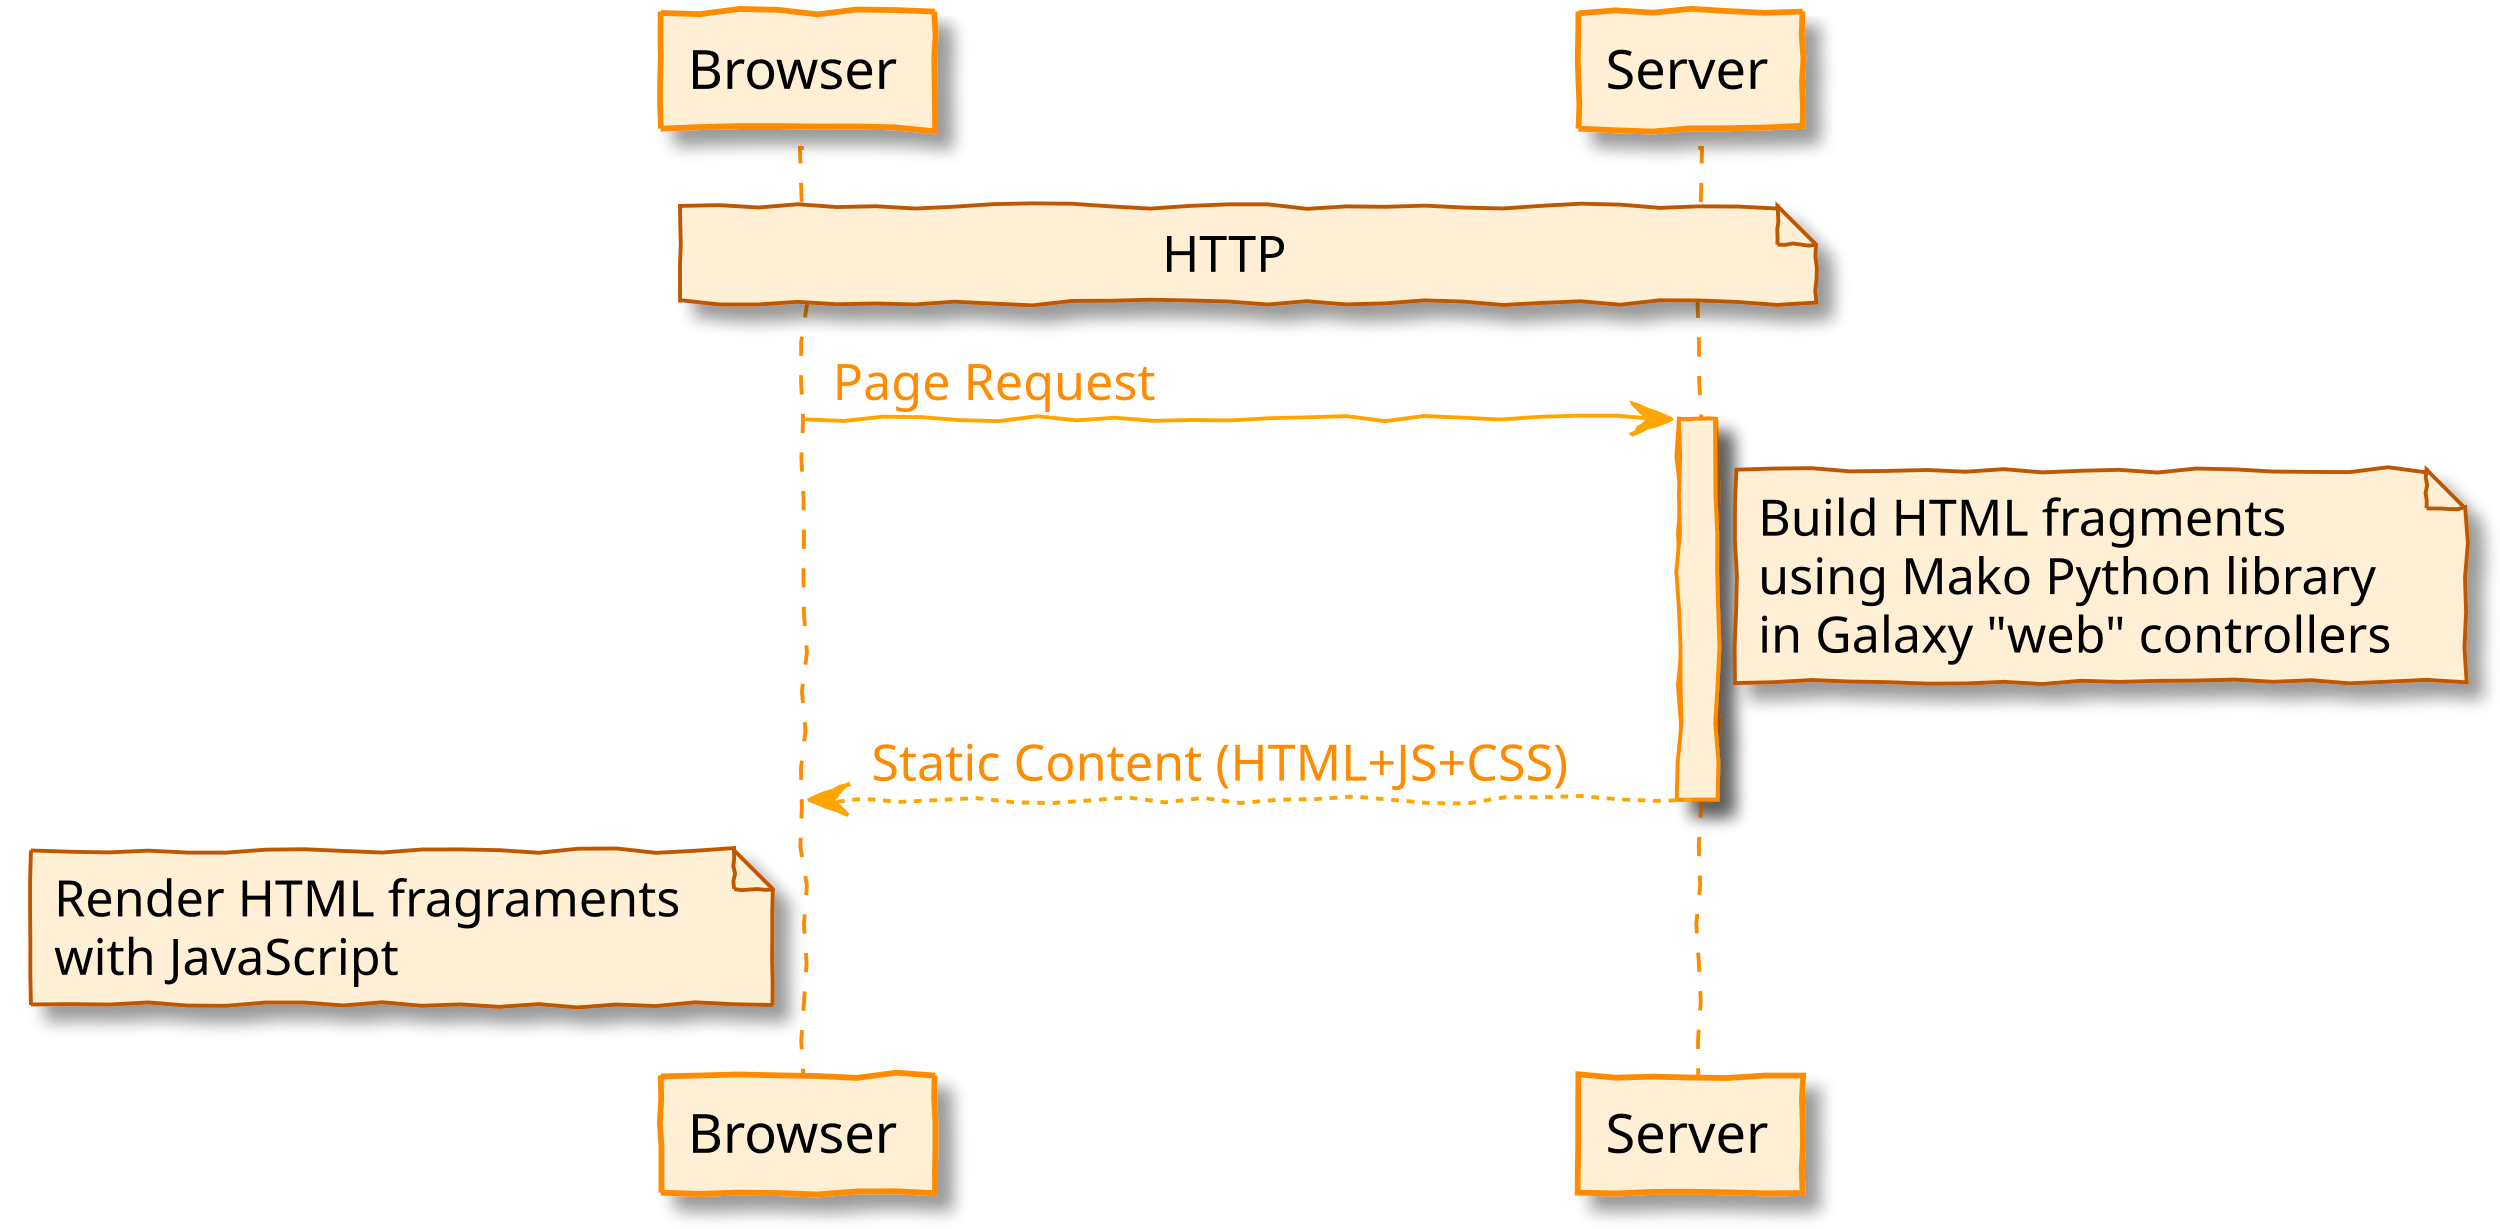
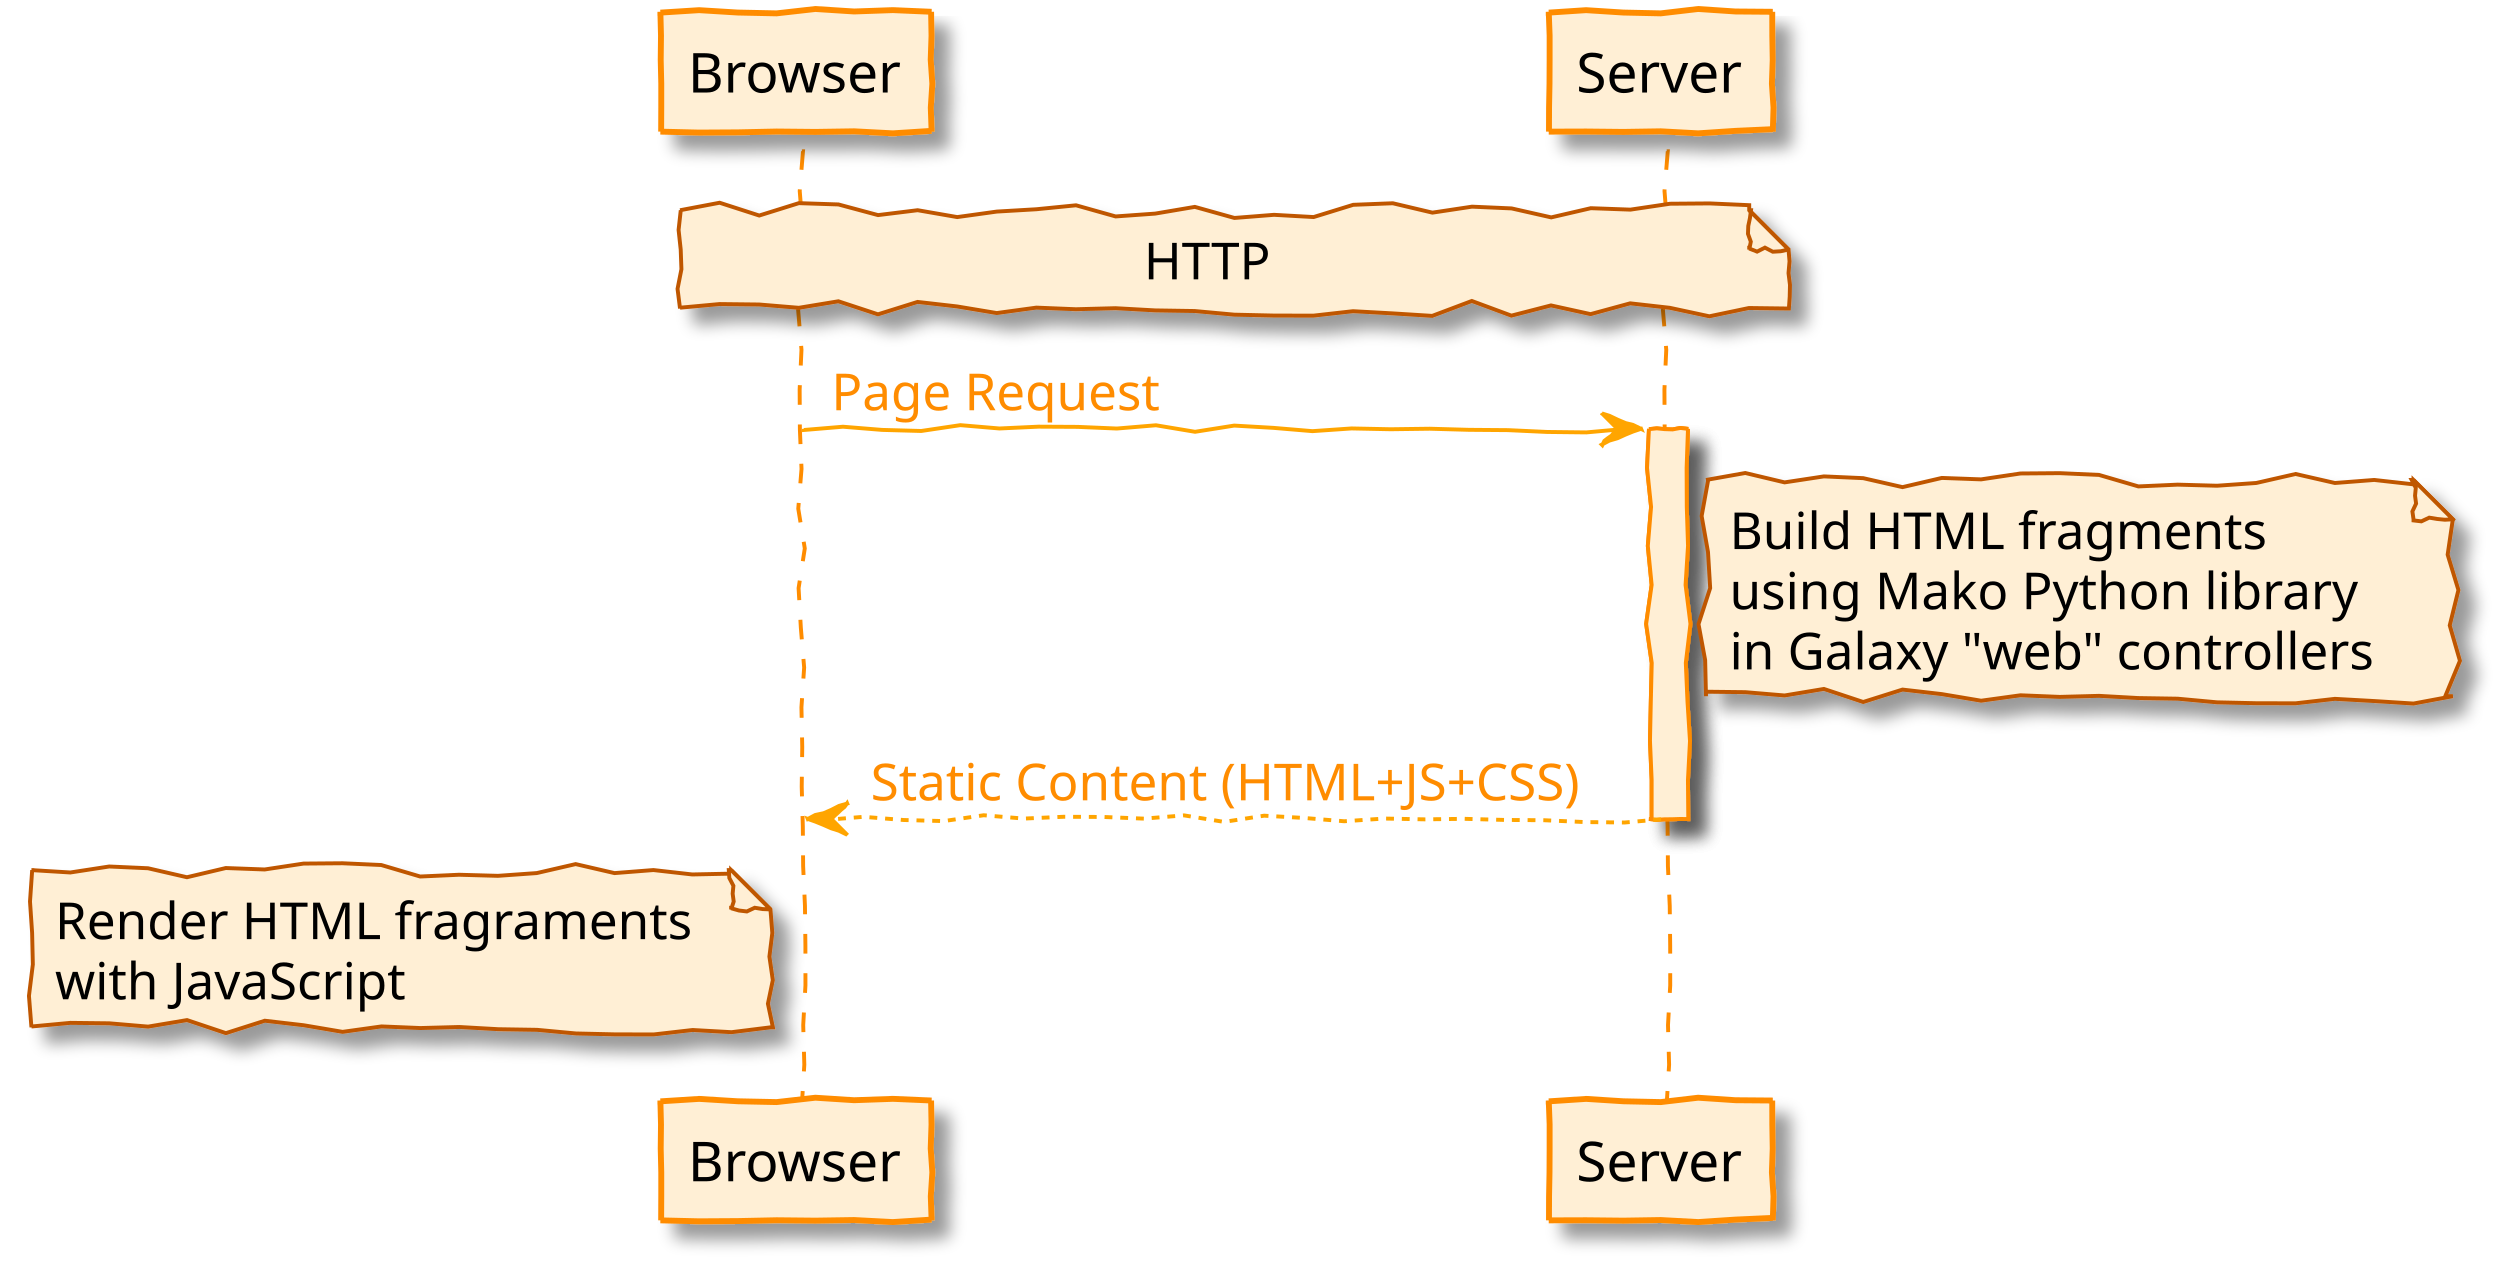
- <svg xmlns="http://www.w3.org/2000/svg" height="318px" style="width:647px;height:318px;" version="1.1" viewBox="0 0 647 318" width="647px">
+ <svg xmlns="http://www.w3.org/2000/svg" contentScriptType="application/ecmascript" contentStyleType="text/css" height="321px" preserveAspectRatio="none" style="width:636px;height:321px;" version="1.1" viewBox="0 0 636 321" width="636px" zoomAndPan="magnify">
  <defs>
-     <filter height="300%" id="f1" width="300%" x="-1" y="-1">
+     <filter height="300%" id="f18b6i10amq2j0" width="300%" x="-1" y="-1">
      <feGaussianBlur result="blurOut" stdDeviation="2.0" />
      <feColorMatrix in="blurOut" result="blurOut2" type="matrix" values="0 0 0 0 0 0 0 0 0 0 0 0 0 0 0 0 0 0 .4 0" />
      <feOffset dx="4.0" dy="4.0" in="blurOut2" result="blurOut3" />
      <feBlend in="SourceGraphic" in2="blurOut3" mode="normal" />
    </filter>
  </defs>
  <g>
-     <polygon fill="#FFEFD5" filter="url(#f1)" points="434.5,108.43,434.5,108.461,436.5,108.431,438.5,108.455,440.5,108.384,442.5,108.365,444.5,108.43,444.192,108.43,444.458,118.283,444.784,128.136,444.267,137.989,443.889,147.842,443.876,157.695,444.549,167.548,443.76,177.402,444.928,187.255,443.892,197.108,444.5,206.961,444.5,206.943,442.5,207.152,440.5,206.985,438.5,207.209,436.5,206.959,434.5,206.961,434.264,206.961,434.914,197.108,435.04,187.255,434.243,177.402,435.229,167.548,434.697,157.695,434.771,147.842,434.263,137.989,435.065,128.136,433.853,118.283,434.5,108.43" style="stroke: #FF8C00; stroke-width: 1.0;" />
-     <path d="M208,38.297 L207.013,38.297 L207.349,48.341 L207.696,58.385 L207.639,68.43 L208.89,78.474 L207.347,88.518 L207.31,98.562 L207.847,108.607 L207.391,118.651 L207.96,128.695 L208.066,138.74 L207.936,148.784 L208.055,158.828 L208.833,168.872 L207.528,178.917 L208.456,188.961 L207.277,199.005 L207.532,209.049 L207.12,219.094 L208.821,229.138 L208.06,239.182 L208.754,249.227 L208.091,259.271 L207.355,269.315 L208,279.359 " fill="none" style="stroke: #FF8C00; stroke-width: 1.0; stroke-dasharray: 5.0,5.0;" />
-     <path d="M439.5,38.297 L440.482,38.297 L440.262,48.341 L440.049,58.385 L439.652,68.43 L439.319,78.474 L439.693,88.518 L439.743,98.562 L440.305,108.607 L438.587,118.651 L440.472,128.695 L439.467,138.74 L440.349,148.784 L440.365,158.828 L438.999,168.872 L439.636,178.917 L438.949,188.961 L440.462,199.005 L440.237,209.049 L439.64,219.094 L440.008,229.138 L438.996,239.182 L439.67,249.227 L440.168,259.271 L439.442,269.315 L439.5,279.359 " fill="none" style="stroke: #FF8C00; stroke-width: 1.0; stroke-dasharray: 5.0,5.0;" />
-     <polygon fill="#FFEFD5" filter="url(#f1)" points="171,3,171,3.362,181.143,3.664,191.286,2.318,201.429,2.545,211.571,3.714,221.714,2.47,231.857,2.6,242,3,241.77,3,242.124,9.059,241.784,15.119,241.879,21.178,241.978,27.238,242,33.297,242,34.004,231.857,32.971,221.714,32.717,211.571,32.757,201.429,32.629,191.286,32.632,181.143,32.888,171,33.297,171.051,33.297,170.827,27.238,170.838,21.178,171.013,15.119,170.947,9.059,171,3" style="stroke: #FF8C00; stroke-width: 1.5;" />
-     <text fill="#000000" font-family="sans-serif" font-size="14" lengthAdjust="spacingAndGlyphs" textLength="57" x="178" y="22.995">Browser</text>
-     <polygon fill="#FFEFD5" filter="url(#f1)" points="171,278.359,171,278.591,181.143,278.331,191.286,278.071,201.429,278.305,211.571,278.466,221.714,278.962,231.857,277.621,242,278.359,241.87,278.359,241.756,284.419,242.083,290.478,242.078,296.538,241.979,302.597,242,308.656,242,308.785,231.857,308.292,221.714,308.338,211.571,309.127,201.429,308.77,191.286,308.625,181.143,308.986,171,308.656,171.193,308.656,171.171,302.597,171.177,296.538,170.768,290.478,171.121,284.419,171,278.359" style="stroke: #FF8C00; stroke-width: 1.5;" />
-     <text fill="#000000" font-family="sans-serif" font-size="14" lengthAdjust="spacingAndGlyphs" textLength="57" x="178" y="298.354">Browser</text>
-     <polygon fill="#FFEFD5" filter="url(#f1)" points="408.5,3,408.5,3.45,418.167,2.676,427.833,3.285,437.5,2.27,447.167,2.874,456.833,3.328,466.5,3,466.487,3,466.265,9.059,466.73,15.119,466.349,21.178,466.586,27.238,466.5,33.297,466.5,32.562,456.833,33.001,447.167,33.172,437.5,33.212,427.833,34.031,418.167,33.721,408.5,33.297,408.502,33.297,408.747,27.238,408.513,21.178,408.318,15.119,408.456,9.059,408.5,3" style="stroke: #FF8C00; stroke-width: 1.5;" />
-     <text fill="#000000" font-family="sans-serif" font-size="14" lengthAdjust="spacingAndGlyphs" textLength="44" x="415.5" y="22.995">Server</text>
-     <polygon fill="#FFEFD5" filter="url(#f1)" points="408.5,278.359,408.5,278.03,418.167,278.91,427.833,278.621,437.5,278.869,447.167,278.976,456.833,278.35,466.5,278.359,466.651,278.359,466.343,284.419,466.536,290.478,466.568,296.538,466.285,302.597,466.5,308.656,466.5,308.748,456.833,308.845,447.167,308.566,437.5,308.424,427.833,308.444,418.167,308.87,408.5,308.656,408.304,308.656,408.34,302.597,408.431,296.538,408.445,290.478,408.443,284.419,408.5,278.359" style="stroke: #FF8C00; stroke-width: 1.5;" />
-     <text fill="#000000" font-family="sans-serif" font-size="14" lengthAdjust="spacingAndGlyphs" textLength="44" x="415.5" y="298.354">Server</text>
-     <polygon fill="#FFEFD5" filter="url(#f1)" points="434.5,108.43,434.5,108.335,436.5,108.574,438.5,108.36,440.5,108.336,442.5,108.26,444.5,108.43,443.827,108.43,443.902,118.283,443.954,128.136,444.422,137.989,444.387,147.842,444.654,157.695,444.992,167.548,444.496,177.402,443.889,187.255,444.729,197.108,444.5,206.961,444.5,206.961,442.5,206.908,440.5,206.904,438.5,206.942,436.5,206.958,434.5,206.961,433.924,206.961,434.183,197.108,435.204,187.255,434.932,177.402,434.918,167.548,434.531,157.695,433.831,147.842,434.778,137.989,434.495,128.136,434.834,118.283,434.5,108.43" style="stroke: #FF8C00; stroke-width: 1.0;" />
-     <polygon fill="#FFEFD5" filter="url(#f1)" points="176,53.297,175.982,53.297,176.055,58.297,176.183,63.297,175.976,68.297,175.992,73.297,176,78.297,176,77.686,186.138,78.793,196.276,78.791,206.414,78.11,216.552,78.746,226.69,78.543,236.828,78.791,246.965,78.071,257.103,78.568,267.241,79.027,277.379,77.88,287.517,77.829,297.655,77.567,307.793,77.748,317.931,78.032,328.069,78.806,338.207,77.941,348.345,78.783,358.483,78.507,368.621,77.733,378.759,78.047,388.897,78.923,399.034,78.388,409.172,77.972,419.31,78.867,429.448,77.717,439.586,77.762,449.724,78.151,459.862,78.902,470,78.297,470.11,78.297,469.769,75.297,470.119,72.297,470.206,69.297,469.808,66.297,470,63.297,469.972,63.269,468.083,61.38,465.976,59.273,463.918,57.214,462.083,55.38,460,53.297,460,53.971,449.857,53.454,439.714,53.403,429.571,53.799,419.429,52.964,409.286,52.703,399.143,53.252,389,53.951,378.857,53.721,368.714,53.216,358.571,53.519,348.429,53.413,338.286,54.047,328.143,52.882,318,52.875,307.857,53.289,297.714,53.987,287.571,53.422,277.429,52.722,267.286,52.626,257.143,52.824,247,53.495,236.857,53.963,226.714,53.374,216.571,53.585,206.429,52.854,196.286,53.705,186.143,53.081,176,53.297" style="stroke: #BF5700; stroke-width: 1.0;" />
-     <path d="M460,53.297 L460.02,53.297 L460.149,55.297 L460.235,57.297 L459.959,59.297 L460.032,61.297 L460,63.297 " fill="#FFEFD5" style="stroke: #BF5700; stroke-width: 1.0;" />
-     <path d="M470,63.297 L470,63.344 L468,63.563 L466,63.285 L464,63.002 L462,63.368 L460,63.297 " fill="#FFEFD5" style="stroke: #BF5700; stroke-width: 1.0;" />
-     <text fill="#000000" font-family="sans-serif" font-size="13" lengthAdjust="spacingAndGlyphs" textLength="32" x="300.75" y="70.364">HTTP</text>
-     <polygon fill="#FFA500" points="422.5,104.43,422.499,104.427,424.458,105.124,426.527,106.098,428.432,106.66,430.461,107.532,432.5,108.43,432.521,108.483,430.556,109.37,428.541,110.133,426.416,110.62,424.498,111.624,422.5,112.43,422.333,112.263,423.452,111.781,423.956,110.686,424.952,110.082,425.876,109.406,426.5,108.43,426.674,108.604,425.705,107.635,424.824,106.754,424.19,106.12,423.18,105.11,422.5,104.43" style="stroke: #FFA500; stroke-width: 1.0;" />
-     <path d="M208.5,108.43 L208.5,108.528 L218.5,108.952 L228.5,107.839 L238.5,107.963 L248.5,108.739 L258.5,108.986 L268.5,107.705 L278.5,108.789 L288.5,108.107 L298.5,108.909 L308.5,108.691 L318.5,108.804 L328.5,108.226 L338.5,108.008 L348.5,107.69 L358.5,108.996 L368.5,107.666 L378.5,108.097 L388.5,108.57 L398.5,107.867 L408.5,107.583 L418.5,107.592 L428.5,108.43 " fill="none" style="stroke: #FFA500; stroke-width: 1.0;" />
-     <text fill="#FF8C00" font-family="sans-serif" font-size="13" lengthAdjust="spacingAndGlyphs" textLength="88" x="215.5" y="103.497">Page Request</text>
-     <polygon fill="#FFEFD5" filter="url(#f1)" points="449,121.562,449.373,121.562,449.017,130.729,448.996,139.896,449.51,149.062,449.305,158.229,448.92,167.396,449,176.562,449,176.783,458.947,176.554,468.895,175.982,478.842,176.388,488.789,176.547,498.737,176.923,508.684,176.883,518.632,176.451,528.579,177.033,538.526,176.184,548.474,176.476,558.421,176.202,568.368,176.129,578.316,175.87,588.263,176.454,598.211,176.04,608.158,176.85,618.105,176.404,628.053,175.945,638,176.562,638.37,176.562,637.795,167.562,638.22,158.562,637.943,149.562,638.691,140.562,638,131.562,637.972,131.534,635.888,129.45,633.987,127.55,631.947,125.51,630.095,123.657,628,121.562,628,122.265,618.056,120.921,608.111,122.179,598.167,122.131,588.222,122.035,578.278,121.47,568.333,121.257,558.389,122.288,548.444,121.59,538.5,121.834,528.556,122.257,518.611,121.416,508.667,122.086,498.722,121.632,488.778,121.87,478.833,121.991,468.889,121.163,458.944,121.262,449,121.562" style="stroke: #BF5700; stroke-width: 1.0;" />
-     <path d="M628,121.562 L628.006,121.562 L627.769,123.562 L628.163,125.562 L627.741,127.562 L628.035,129.562 L628,131.562 " fill="#FFEFD5" style="stroke: #BF5700; stroke-width: 1.0;" />
-     <path d="M638,131.562 L638,131.25 L636,131.772 L634,131.761 L632,131.607 L630,131.595 L628,131.562 " fill="#FFEFD5" style="stroke: #BF5700; stroke-width: 1.0;" />
-     <text fill="#000000" font-family="sans-serif" font-size="13" lengthAdjust="spacingAndGlyphs" textLength="140" x="455" y="138.629">Build HTML fragments</text>
-     <text fill="#000000" font-family="sans-serif" font-size="13" lengthAdjust="spacingAndGlyphs" textLength="163" x="455" y="153.762">using Mako Python library</text>
-     <text fill="#000000" font-family="sans-serif" font-size="13" lengthAdjust="spacingAndGlyphs" textLength="168" x="455" y="168.895">in Galaxy "web" controllers</text>
-     <polygon fill="#FFA500" points="219.5,202.961,219.555,203.097,217.426,203.575,215.521,204.614,213.443,205.218,211.452,206.041,209.5,206.961,209.547,207.077,211.535,207.849,213.576,208.751,215.488,209.332,217.466,210.076,219.5,210.961,219.427,210.888,218.727,210.188,217.84,209.301,217.035,208.496,216.27,207.731,215.5,206.961,215.393,206.854,216.373,206.234,217.022,205.283,217.749,204.41,218.531,203.592,219.5,202.961" style="stroke: #FFA500; stroke-width: 1.0;" />
-     <path d="M213.5,206.961 L213.5,207.838 L223.283,206.704 L233.065,207.527 L242.848,207.05 L252.63,206.548 L262.413,207.635 L272.196,207.844 L281.978,207.138 L291.761,206.371 L301.543,207.645 L311.326,206.502 L321.109,207.818 L330.891,206.955 L340.674,206.8 L350.457,206.125 L360.239,207.003 L370.022,207.852 L379.804,207.944 L389.587,206.292 L399.37,206.319 L409.152,206.009 L418.935,206.875 L428.717,207.266 L438.5,206.961 " fill="none" style="stroke: #FFA500; stroke-width: 1.0; stroke-dasharray: 2.0,2.0;" />
-     <text fill="#FF8C00" font-family="sans-serif" font-size="13" lengthAdjust="spacingAndGlyphs" textLength="202" x="225.5" y="202.028">Static Content (HTML+JS+CSS)</text>
-     <polygon fill="#FFEFD5" filter="url(#f1)" points="8,220.094,8.007,220.094,7.781,228.094,7.79,236.094,7.856,244.094,7.85,252.094,8,260.094,8,259.968,18.105,259.859,28.21,259.973,38.316,259.43,48.421,260.242,58.526,260.308,68.632,259.451,78.737,259.45,88.842,260.218,98.947,259.379,109.053,260.298,119.158,259.933,129.263,260.569,139.368,259.865,149.474,260.724,159.579,259.966,169.684,260.373,179.79,259.4,189.895,259.892,200,260.094,199.921,260.094,199.946,254.094,199.815,248.094,199.866,242.094,199.854,236.094,200,230.094,199.959,230.053,198.043,228.137,195.886,225.98,193.843,223.937,192.048,222.141,190,220.094,190,219.47,179.889,220.178,169.778,220.713,159.667,219.595,149.556,219.646,139.444,220.698,129.333,220.025,119.222,219.825,109.111,219.851,99,220.634,88.889,220.229,78.778,219.783,68.667,219.895,58.556,220.663,48.444,220.644,38.333,220.147,28.222,220.602,18.111,220.434,8,220.094" style="stroke: #BF5700; stroke-width: 1.0;" />
-     <path d="M190,220.094 L189.939,220.094 L190.036,222.094 L189.78,224.094 L190.25,226.094 L189.791,228.094 L190,230.094 " fill="#FFEFD5" style="stroke: #BF5700; stroke-width: 1.0;" />
-     <path d="M200,230.094 L200,230.178 L198,230.296 L196,230.08 L194,230.216 L192,230.356 L190,230.094 " fill="#FFEFD5" style="stroke: #BF5700; stroke-width: 1.0;" />
-     <text fill="#000000" font-family="sans-serif" font-size="13" lengthAdjust="spacingAndGlyphs" textLength="167" x="14" y="237.161">Render HTML fragraments</text>
-     <text fill="#000000" font-family="sans-serif" font-size="13" lengthAdjust="spacingAndGlyphs" textLength="92" x="14" y="252.293">with JavaScript</text>
+     <polygon fill="#FFEFD5" filter="url(#f18b6i10amq2j0)" points="419.5,109.109,419.5,109.179,421.5,108.971,423.5,109.174,425.5,109.243,427.5,108.872,429.5,109.109,429.422,109.109,429.074,119.034,429.116,128.958,429.432,138.882,428.809,148.806,430.054,158.731,428.87,168.655,429.302,178.579,429.932,188.503,429.414,198.427,429.5,208.352,429.5,208.374,427.5,208.341,425.5,208.411,423.5,208.431,421.5,208.547,419.5,208.352,420.171,208.352,420.179,198.427,419.755,188.503,419.964,178.579,420.202,168.655,418.779,158.731,420.178,148.806,419.204,138.882,420.034,128.958,419.005,119.034,419.5,109.109" style="stroke: #FF8C00; stroke-width: 1.0;" />
+     <path d="M204,38.488 L204.28,38.488 L203.448,48.592 L204.258,58.695 L204.533,68.799 L203.049,78.902 L203.896,89.006 L203.431,99.109 L203.489,109.213 L203.909,119.316 L203.078,129.42 L204.738,139.523 L203.16,149.627 L203.736,159.731 L204.576,169.834 L203.886,179.938 L204.091,190.041 L203.957,200.144 L204.238,210.248 L204.319,220.352 L204.781,230.455 L204.895,240.559 L204.906,250.662 L204.339,260.766 L204.618,270.869 L204,280.973 " fill="none" style="stroke: #FF8C00; stroke-width: 1.0; stroke-dasharray: 5.0,5.0;" />
+     <path d="M424,38.488 L424.28,38.488 L423.448,48.592 L424.258,58.695 L424.533,68.799 L423.049,78.902 L423.896,89.006 L423.431,99.109 L423.489,109.213 L423.909,119.316 L423.078,129.42 L424.738,139.523 L423.16,149.627 L423.736,159.731 L424.576,169.834 L423.886,179.938 L424.091,190.041 L423.957,200.144 L424.238,210.248 L424.319,220.352 L424.781,230.455 L424.895,240.559 L424.906,250.662 L424.339,260.766 L424.618,270.869 L424,280.973 " fill="none" style="stroke: #FF8C00; stroke-width: 1.0; stroke-dasharray: 5.0,5.0;" />
+     <polygon fill="#FFEFD5" filter="url(#f18b6i10amq2j0)" points="168,3,168,3.21,177.857,2.586,187.714,3.193,197.571,3.4,207.429,2.287,217.286,2.922,227.143,2.574,237,3,236.872,3,236.977,9.098,236.769,15.195,237.185,21.293,236.79,27.391,237,33.488,237,33.291,227.143,33.92,217.286,33.403,207.429,33.556,197.571,33.456,187.714,33.667,177.857,33.727,168,33.488,168.195,33.488,168.224,27.391,168.226,21.293,168.085,15.195,168.155,9.098,168,3" style="stroke: #FF8C00; stroke-width: 1.5;" />
+     <text fill="#000000" font-family="sans-serif" font-size="14" lengthAdjust="spacingAndGlyphs" textLength="55" x="175" y="23.535">Browser</text>
+     <polygon fill="#FFEFD5" filter="url(#f18b6i10amq2j0)" points="168,279.973,168,280.183,177.857,279.558,187.714,280.166,197.571,280.372,207.429,279.259,217.286,279.895,227.143,279.546,237,279.973,236.872,279.973,236.977,286.07,236.769,292.168,237.185,298.266,236.79,304.363,237,310.461,237,310.263,227.143,310.893,217.286,310.375,207.429,310.529,197.571,310.429,187.714,310.639,177.857,310.7,168,310.461,168.195,310.461,168.224,304.363,168.226,298.266,168.085,292.168,168.155,286.07,168,279.973" style="stroke: #FF8C00; stroke-width: 1.5;" />
+     <text fill="#000000" font-family="sans-serif" font-size="14" lengthAdjust="spacingAndGlyphs" textLength="55" x="175" y="300.508">Browser</text>
+     <polygon fill="#FFEFD5" filter="url(#f18b6i10amq2j0)" points="394,3,394,3.21,403.5,2.586,413,3.193,422.5,3.4,432,2.287,441.5,2.922,451,3,450.858,3,450.872,9.098,450.977,15.195,450.769,21.293,451.185,27.391,451,33.488,451,32.858,441.5,33.291,432,33.92,422.5,33.403,413,33.556,403.5,33.456,394,33.488,394.06,33.488,394.08,27.391,394.195,21.293,394.224,15.195,394.226,9.098,394,3" style="stroke: #FF8C00; stroke-width: 1.5;" />
+     <text fill="#000000" font-family="sans-serif" font-size="14" lengthAdjust="spacingAndGlyphs" textLength="43" x="401" y="23.535">Server</text>
+     <polygon fill="#FFEFD5" filter="url(#f18b6i10amq2j0)" points="394,279.973,394,280.183,403.5,279.558,413,280.166,422.5,280.372,432,279.259,441.5,279.895,451,279.973,450.858,279.973,450.872,286.07,450.977,292.168,450.769,298.266,451.185,304.363,451,310.461,451,309.831,441.5,310.263,432,310.893,422.5,310.375,413,310.529,403.5,310.429,394,310.461,394.06,310.461,394.08,304.363,394.195,298.266,394.224,292.168,394.226,286.07,394,279.973" style="stroke: #FF8C00; stroke-width: 1.5;" />
+     <text fill="#000000" font-family="sans-serif" font-size="14" lengthAdjust="spacingAndGlyphs" textLength="43" x="401" y="300.508">Server</text>
+     <polygon fill="#FFEFD5" filter="url(#f18b6i10amq2j0)" points="419.5,109.109,419.5,109.179,421.5,108.971,423.5,109.174,425.5,109.243,427.5,108.872,429.5,109.109,429.422,109.109,429.074,119.034,429.116,128.958,429.432,138.882,428.809,148.806,430.054,158.731,428.87,168.655,429.302,178.579,429.932,188.503,429.414,198.427,429.5,208.352,429.5,208.374,427.5,208.341,425.5,208.411,423.5,208.431,421.5,208.547,419.5,208.352,420.171,208.352,420.179,198.427,419.755,188.503,419.964,178.579,420.202,168.655,418.779,158.731,420.178,148.806,419.204,138.882,420.034,128.958,419.005,119.034,419.5,109.109" style="stroke: #FF8C00; stroke-width: 1.0;" />
+     <path d="M173,53.488 L173.187,53.488 L172.632,58.488 L173.172,63.488 L173.355,68.488 L172.366,73.488 L173,78.488 L173,78.281 L183.071,77.351 L193.143,77.466 L203.214,78.306 L213.286,76.645 L223.357,79.965 L233.429,76.808 L243.5,77.961 L253.571,79.64 L263.643,78.26 L273.714,78.67 L283.786,78.403 L293.857,78.964 L303.929,79.126 L314,80.05 L324.071,80.278 L334.143,80.3 L344.214,79.167 L354.286,79.725 L364.357,80.361 L374.429,76.565 L384.5,80.298 L394.571,77.698 L404.643,79.912 L414.714,77.168 L424.786,78.306 L434.857,80.466 L444.929,78.358 L455,78.488 L455.094,78.488 L455.301,75.488 L455.37,72.488 L454.997,69.488 L455.255,66.488 L455,63.488 L454.64,63.129 L453.179,61.667 L451.345,59.833 L449.279,57.768 L447.385,55.874 L445,53.488 L445,52.2 L434.926,51.749 L424.852,51.831 L414.778,53.331 L404.704,52.964 L394.63,55.305 L384.556,53.023 L374.481,52.574 L364.407,54.097 L354.333,51.71 L344.259,52.104 L334.185,55.219 L324.111,54.65 L314.037,55.447 L303.963,52.63 L293.889,54.34 L283.815,55.063 L273.741,52.228 L263.667,53.233 L253.593,53.824 L243.518,55.226 L233.444,53.477 L223.37,54.722 L213.296,52.011 L203.222,51.682 L193.148,54.831 L183.074,51.576 L173,53.488 " fill="#FFEFD5" filter="url(#f18b6i10amq2j0)" style="stroke: #BF5700; stroke-width: 1.0;" />
+     <path d="M445,53.488 L445.452,53.488 L445.184,55.488 L444.762,57.488 L444.685,59.488 L445.408,61.488 L445,63.488 L445,63.222 L447,64.014 L449,62.997 L451,64.037 L453,63.919 L455,63.488 L455.154,63.642 L453.03,61.518 L451.457,59.945 L449.386,57.874 L447.106,55.595 L445,53.488 " fill="#FFEFD5" style="stroke: #BF5700; stroke-width: 1.0;" />
+     <text fill="#000000" font-family="sans-serif" font-size="13" lengthAdjust="spacingAndGlyphs" textLength="33" x="291" y="71.057">HTTP</text>
+     <polygon fill="#FFA500" points="407.5,105.109,407.526,105.174,409.449,105.781,411.524,106.769,413.55,107.633,415.412,108.089,417.5,109.109,417.49,109.085,415.447,109.777,413.452,110.591,411.492,111.488,409.414,112.095,407.5,113.109,407.63,113.24,408.151,112.161,409.053,111.463,410.002,110.811,410.68,109.889,411.5,109.109,411.516,109.126,410.692,108.302,409.942,107.552,409.156,106.766,408.438,106.047,407.5,105.109" style="stroke: #FFA500; stroke-width: 1.0;" />
+     <path d="M204.5,109.109 L204.5,109.39 L214.452,108.557 L224.405,109.367 L234.357,109.642 L244.31,108.158 L254.262,109.006 L264.214,108.541 L274.167,108.598 L284.119,109.019 L294.071,108.188 L304.024,109.848 L313.976,108.269 L323.929,108.846 L333.881,109.685 L343.833,108.995 L353.786,109.2 L363.738,109.067 L373.69,109.347 L383.643,109.428 L393.595,109.89 L403.548,110.004 L413.5,109.109 " fill="none" style="stroke: #FFA500; stroke-width: 1.0;" />
+     <text fill="#FF8C00" font-family="sans-serif" font-size="13" lengthAdjust="spacingAndGlyphs" textLength="83" x="211.5" y="104.367">Page Request</text>
+     <path d="M434,122.109 L434.56,122.109 L432.895,131.276 L434.515,140.443 L435.066,149.609 L432.098,158.776 L433.793,167.943 L434,177.109 L434,175.972 L444,176.087 L454,176.928 L464,175.266 L474,178.586 L484,175.429 L494,176.582 L504,178.261 L514,176.881 L524,177.291 L534,177.024 L544,177.585 L554,177.747 L564,178.671 L574,178.899 L584,178.921 L594,177.788 L604,178.346 L614,178.982 L624,177.109 L622.077,177.109 L625.809,168.109 L623.209,159.109 L625.423,150.109 L622.68,141.109 L624,132.109 L623.957,132.066 L622.466,130.576 L619.969,128.079 L618.066,126.176 L616.213,124.322 L614,122.109 L614,123.219 L604,122.099 L594,122.875 L584,120.583 L574,122.868 L564,123.571 L554,123.295 L544,123.744 L534,120.821 L524,120.37 L514,120.452 L504,121.952 L494,121.585 L484,123.927 L474,121.644 L464,121.195 L454,122.718 L444,120.331 L434,122.109 " fill="#FFEFD5" filter="url(#f18b6i10amq2j0)" style="stroke: #BF5700; stroke-width: 1.0;" />
+     <path d="M614,122.109 L613.539,122.109 L614.577,124.109 L614.387,126.109 L614.653,128.109 L613.714,130.109 L614,132.109 L614,132.393 L616,132.634 L618,131.69 L620,132.024 L622,132.221 L624,132.109 L624.41,132.519 L621.997,130.107 L620.291,128.4 L617.652,125.761 L615.574,123.684 L614,122.109 " fill="#FFEFD5" style="stroke: #BF5700; stroke-width: 1.0;" />
+     <text fill="#000000" font-family="sans-serif" font-size="13" lengthAdjust="spacingAndGlyphs" textLength="139" x="440" y="139.678">Build HTML fragments</text>
+     <text fill="#000000" font-family="sans-serif" font-size="13" lengthAdjust="spacingAndGlyphs" textLength="164" x="440" y="154.988">using Mako Python library</text>
+     <text fill="#000000" font-family="sans-serif" font-size="13" lengthAdjust="spacingAndGlyphs" textLength="169" x="440" y="170.299">in Galaxy "web" controllers</text>
+     <polygon fill="#FFA500" points="215.5,204.352,215.526,204.417,213.449,205.023,211.524,206.011,209.549,206.875,207.412,207.331,205.5,208.352,205.49,208.327,207.447,209.02,209.452,209.833,211.492,210.731,213.414,211.338,215.5,212.352,215.631,212.482,214.551,211.403,213.853,210.705,213.202,210.053,212.28,209.131,211.5,208.352,211.516,208.368,212.292,207.544,213.142,206.794,213.956,206.008,214.838,205.29,215.5,204.352" style="stroke: #FFA500; stroke-width: 1.0;" />
+     <path d="M209.5,208.352 L209.5,208.632 L219.69,207.799 L229.881,208.609 L240.071,208.885 L250.262,207.4 L260.452,208.248 L270.643,207.783 L280.833,207.84 L291.024,208.261 L301.214,207.43 L311.405,209.09 L321.595,207.511 L331.786,208.088 L341.976,208.928 L352.167,208.237 L362.357,208.442 L372.548,208.309 L382.738,208.59 L392.929,208.67 L403.119,209.132 L413.31,209.246 L423.5,208.352 " fill="none" style="stroke: #FFA500; stroke-width: 1.0; stroke-dasharray: 2.0,2.0;" />
+     <text fill="#FF8C00" font-family="sans-serif" font-size="13" lengthAdjust="spacingAndGlyphs" textLength="191" x="221.5" y="203.609">Static Content (HTML+JS+CSS)</text>
+     <path d="M8,221.352 L8.187,221.352 L7.632,229.352 L8.172,237.352 L8.355,245.352 L7.366,253.352 L8,261.352 L8,261.144 L17.895,260.214 L27.79,260.329 L37.684,261.17 L47.579,259.508 L57.474,262.828 L67.368,259.671 L77.263,260.824 L87.158,262.503 L97.053,261.123 L106.947,261.534 L116.842,261.266 L126.737,261.828 L136.632,261.989 L146.526,262.913 L156.421,263.141 L166.316,263.163 L176.21,262.031 L186.105,262.588 L196,261.352 L196.624,261.352 L195.359,255.352 L196.603,249.352 L195.736,243.352 L196.475,237.352 L196,231.352 L195.689,231.04 L193.957,229.309 L192.466,227.818 L189.969,225.321 L188.066,223.418 L186,221.352 L186,222.255 L176.111,222.462 L166.222,221.341 L156.333,222.118 L146.444,219.825 L136.556,222.11 L126.667,222.813 L116.778,222.537 L106.889,222.986 L97,220.063 L87.111,219.612 L77.222,219.695 L67.333,221.195 L57.444,220.827 L47.556,223.169 L37.667,220.886 L27.778,220.437 L17.889,221.96 L8,221.352 " fill="#FFEFD5" filter="url(#f18b6i10amq2j0)" style="stroke: #BF5700; stroke-width: 1.0;" />
+     <path d="M186,221.352 L185.407,221.352 L185.539,223.352 L186.577,225.352 L186.387,227.352 L186.653,229.352 L186,231.352 L186,231.065 L188,231.635 L190,231.876 L192,230.932 L194,231.266 L196,231.352 L196.079,231.431 L194.41,229.761 L191.997,227.349 L190.291,225.642 L187.652,223.004 L186,221.352 " fill="#FFEFD5" style="stroke: #BF5700; stroke-width: 1.0;" />
+     <text fill="#000000" font-family="sans-serif" font-size="13" lengthAdjust="spacingAndGlyphs" textLength="163" x="14" y="238.92">Render HTML fragraments</text>
+     <text fill="#000000" font-family="sans-serif" font-size="13" lengthAdjust="spacingAndGlyphs" textLength="92" x="14" y="254.231">with JavaScript</text>
  </g>
</svg>
